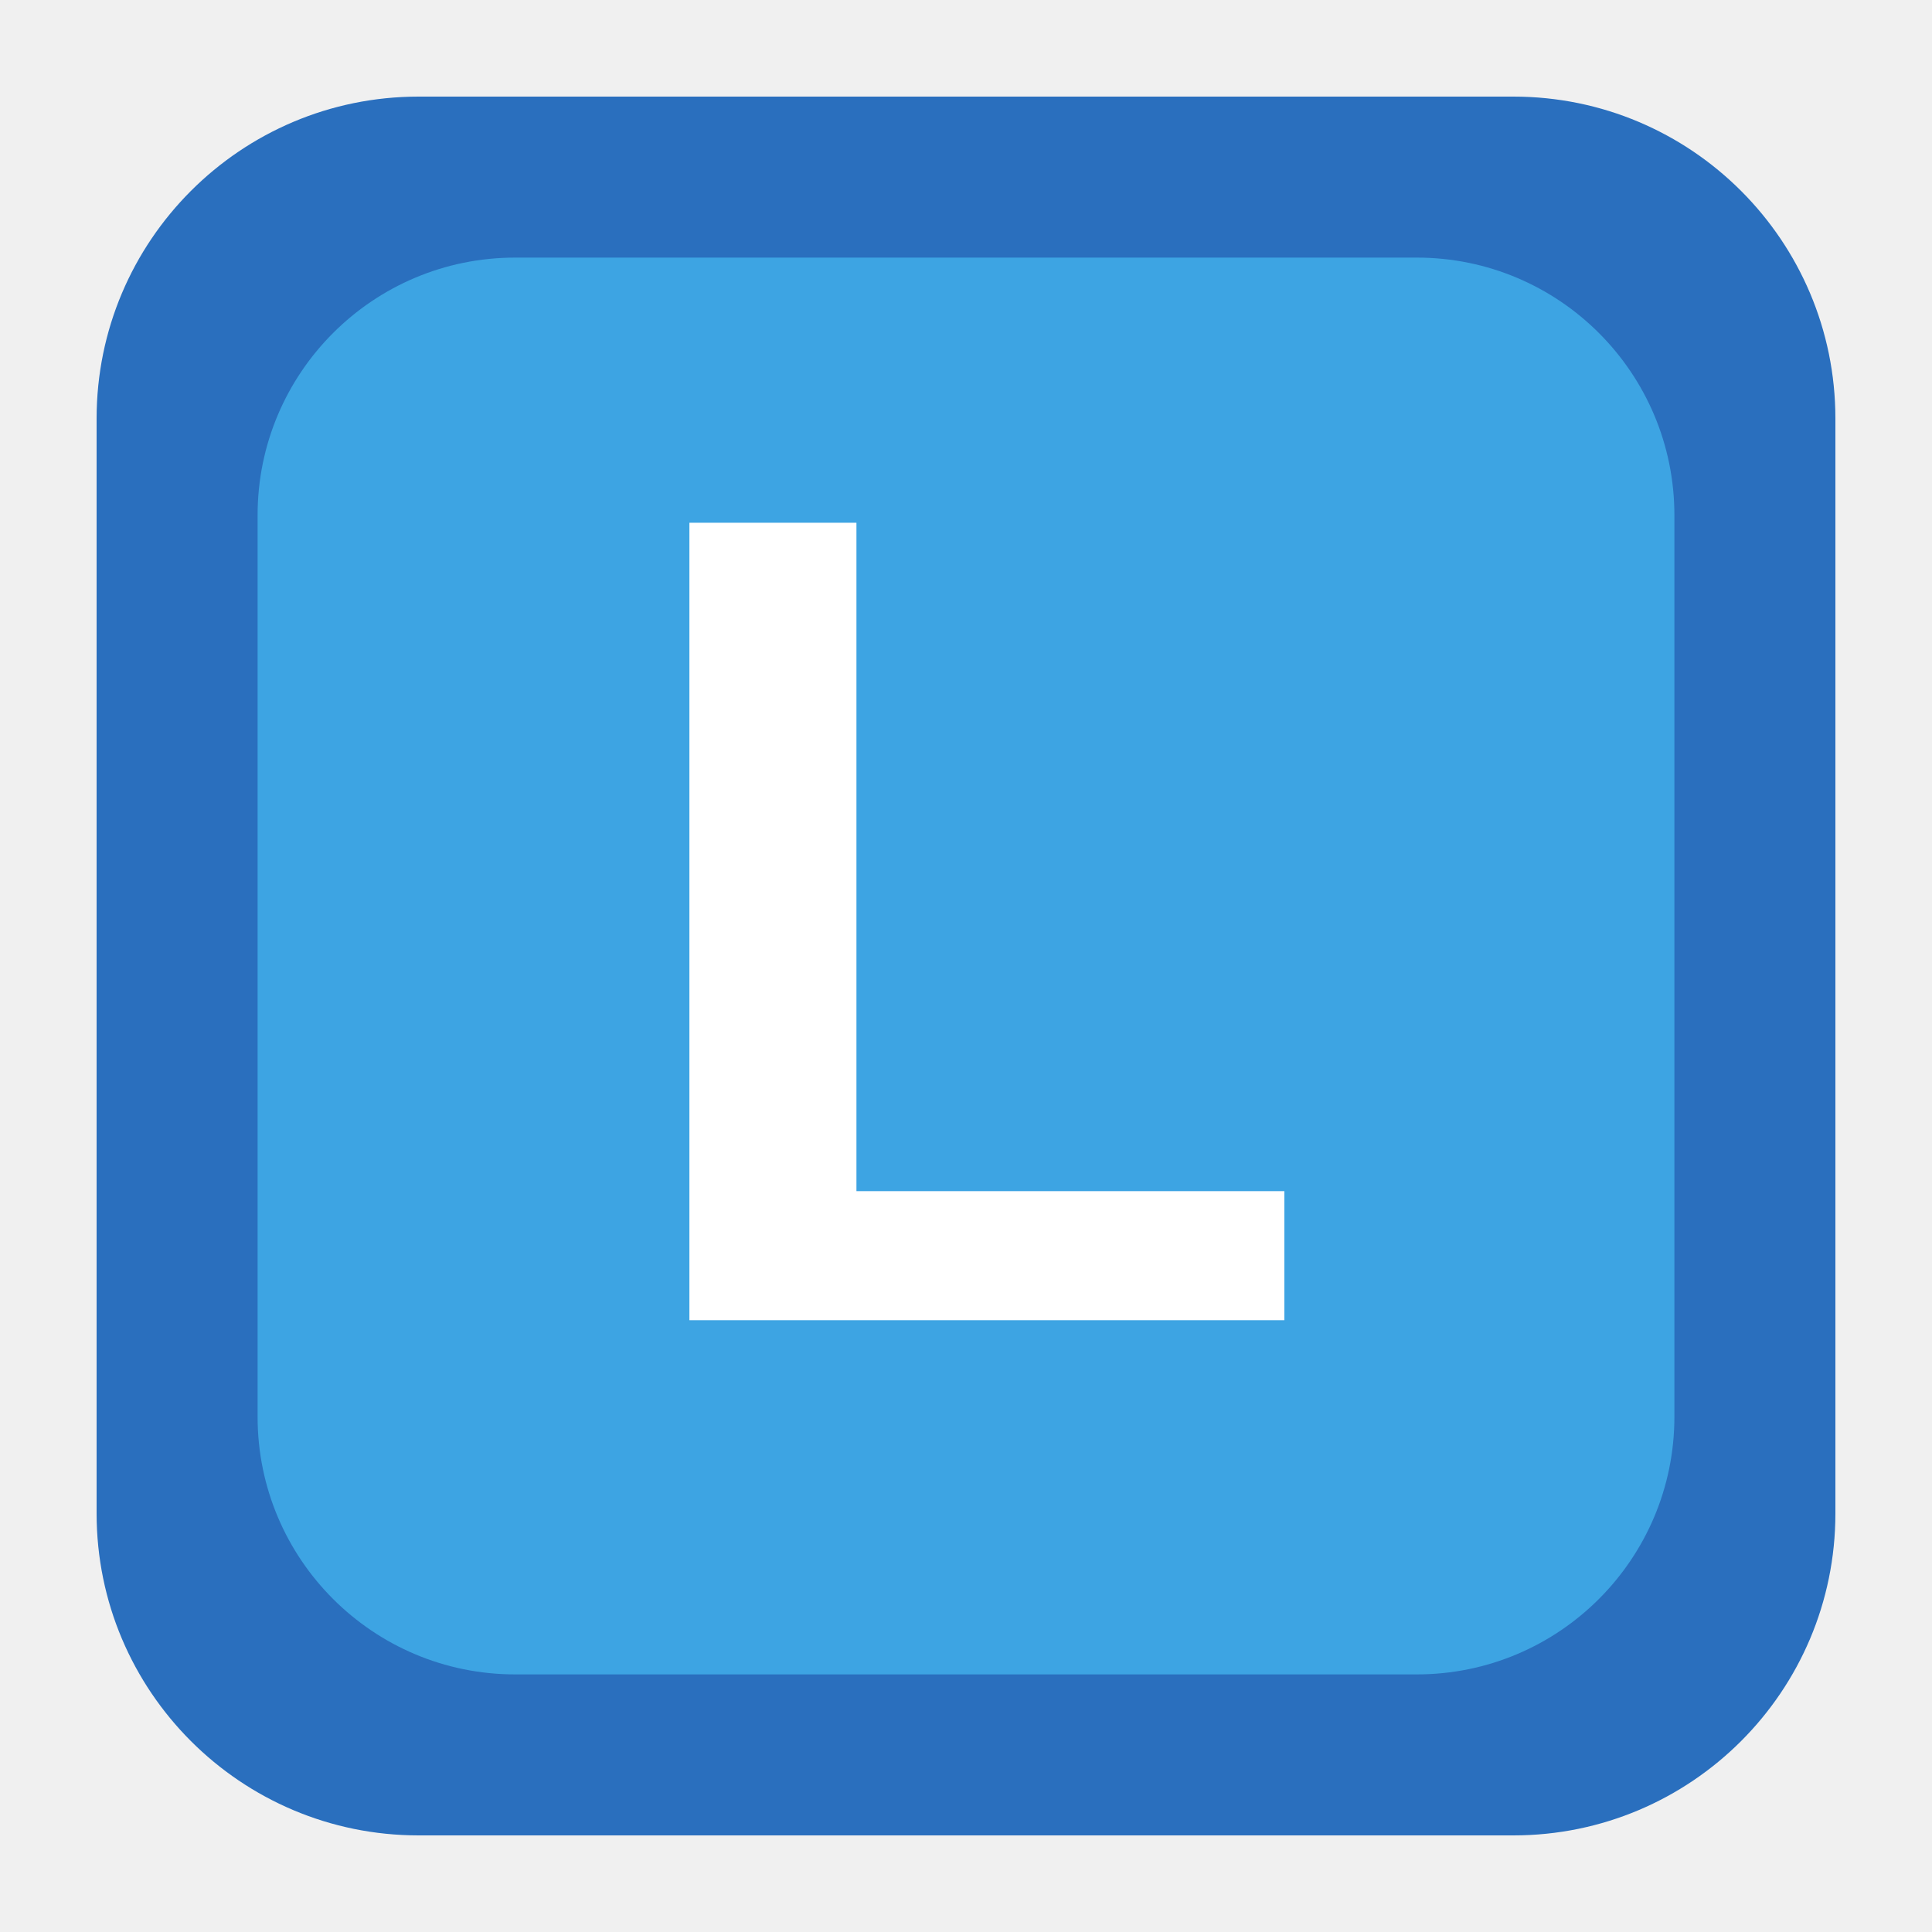
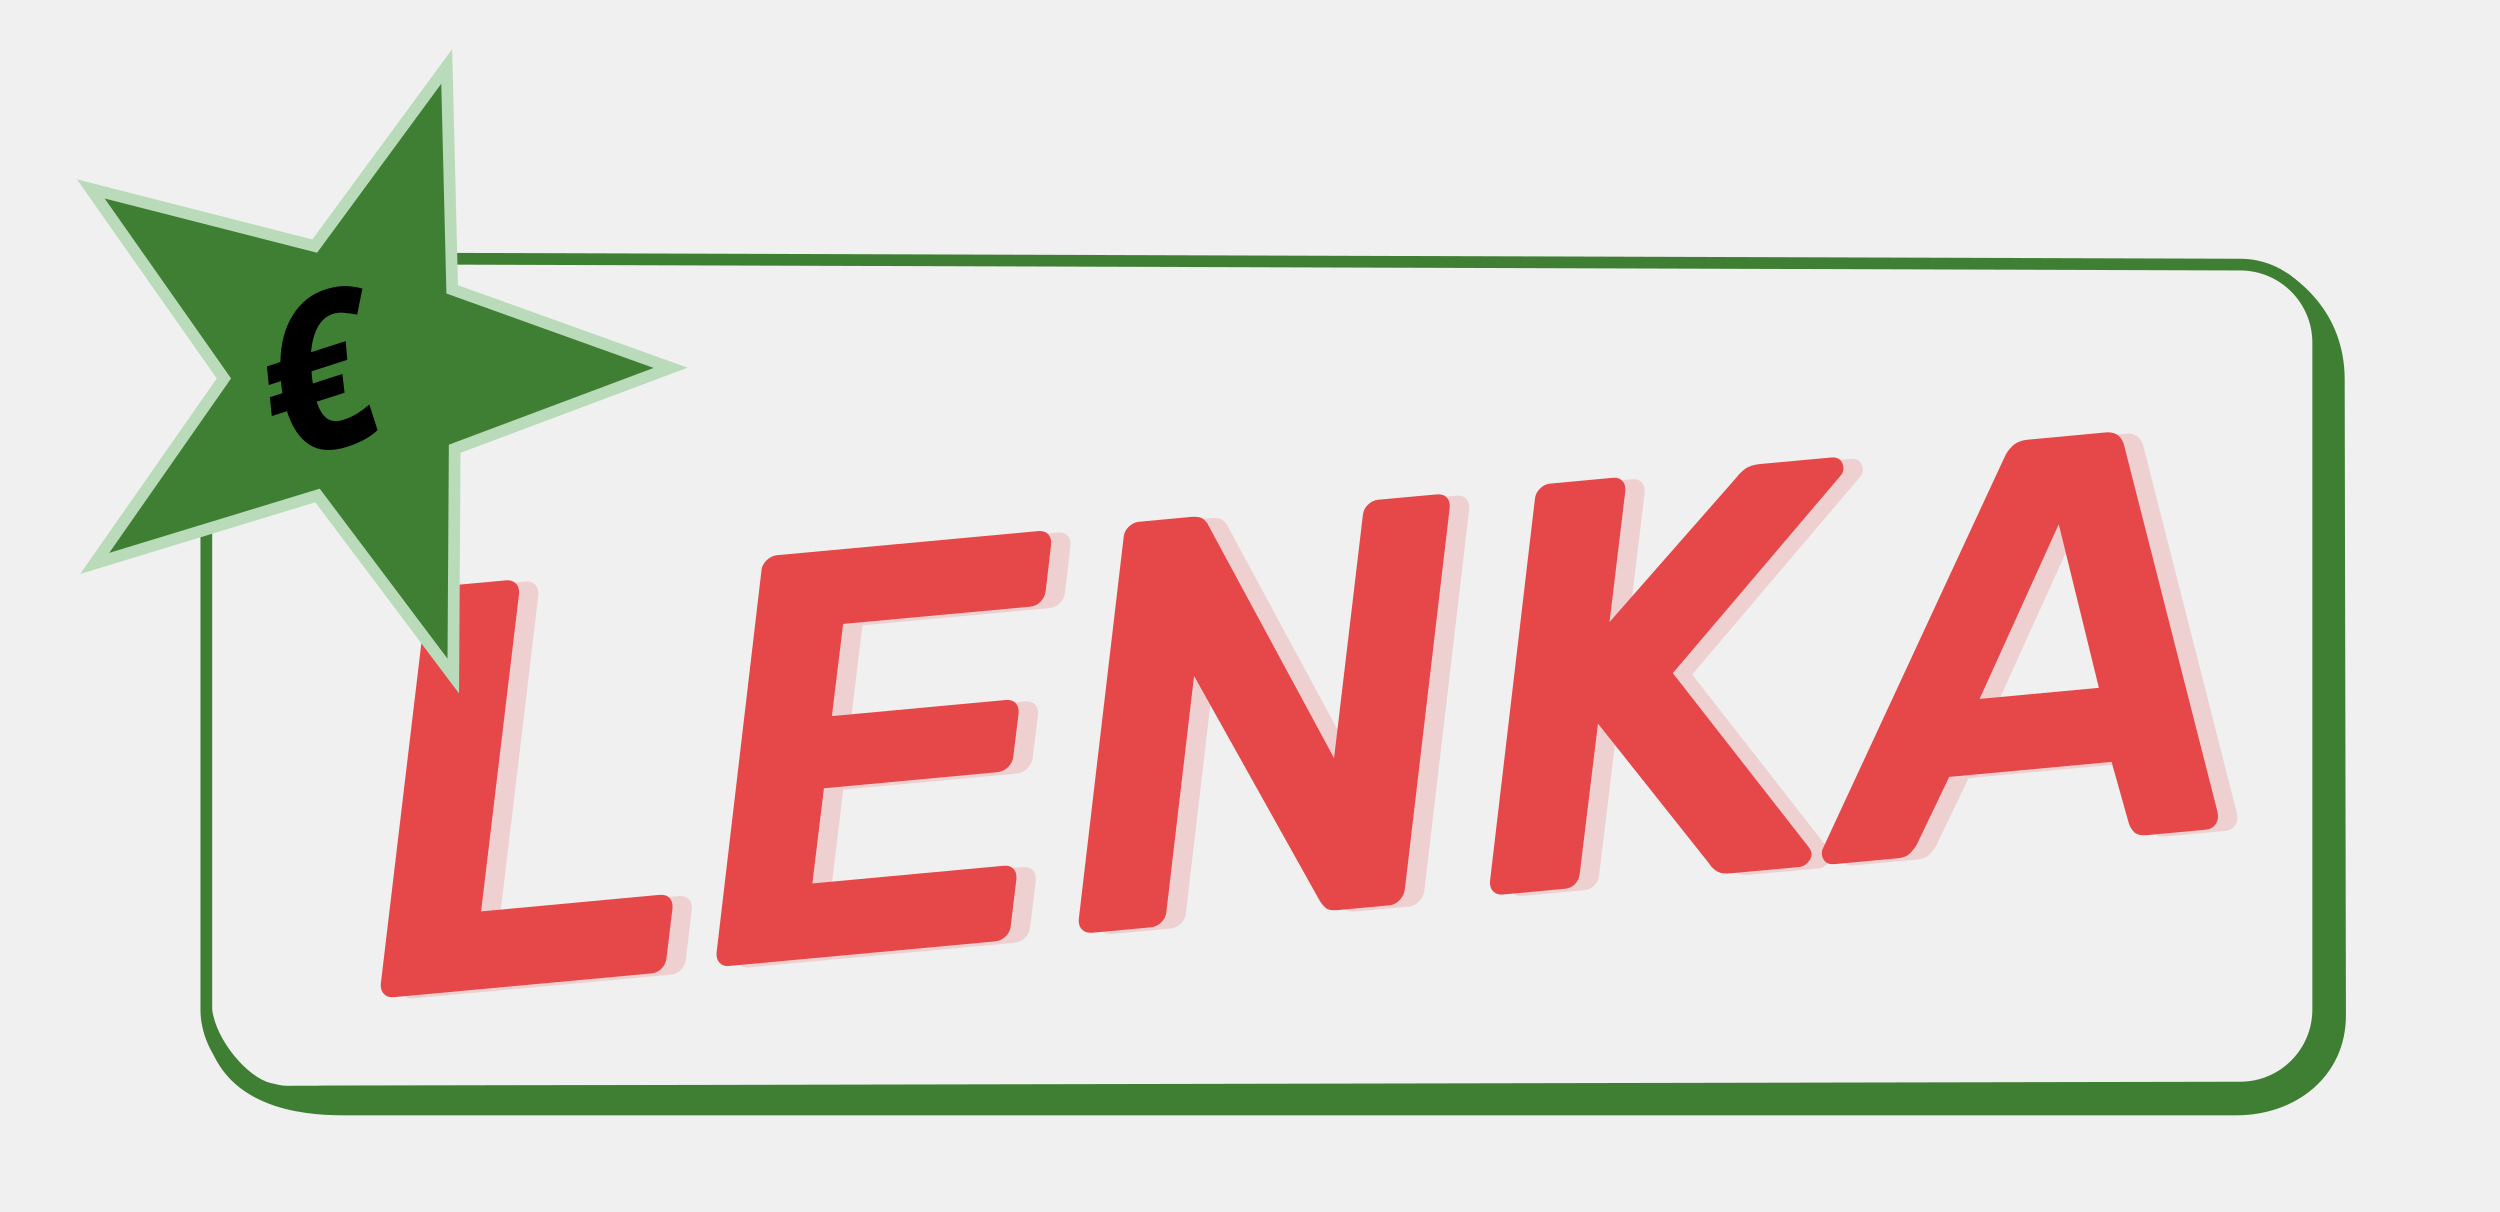
- <svg xmlns="http://www.w3.org/2000/svg" viewBox="0 0 120 120">
-   <rect x="6" y="6" width="108" height="108" rx="20" fill="#2a6fbe" />
-   <rect x="16" y="16" width="88" height="88" rx="16" fill="#3da4e3" />
-   <text x="60" y="82" font-family="Arial, sans-serif" font-weight="900" font-size="72" fill="#ffffff" text-anchor="middle">
-     L
+ <svg xmlns="http://www.w3.org/2000/svg" id="Camada_1" data-name="Camada 1" viewBox="0 0 160 77.52">
+   <defs>
+     <style>
+       .cls-3, .cls-4 {
+         fill: #3f7f33;
+       }
+ 
+       .cls-4 {
+         stroke: #badbba;
+         stroke-miterlimit: 10;
+         stroke-width: .75px;
+       }
+ 
+       .cls-5 {
+         opacity: .19;
+       }
+ 
+       .cls-2 {
+         font-family: RubikItalic-SemiBoldItalic, Rubik;
+         font-size: 13.62px;
+         font-style: italic;
+         font-variation-settings: 'wght' 600;
+         font-weight: 600;
+       }
+ 
+       .cls-6 {
+         fill: #e64748;
+       }
+     </style>
+   </defs>
+   <path class="cls-3" d="M148.22,20.79c.57.81-.06,2.45-.06,3.52v40.68c0,2.76-2.28,4.39-5.02,4.39l-122.6.11c-.95,0-.08.58-.84.11-.31.64-3.18-.18-6.04-2.11,1.87,4.08,7.41,3.89,8.84,3.89h120.63c3.84,0,7.01-2.53,7.01-6.39,0,0-.06-30.57-.08-40.7,0-4.43-3.16-6.41-3.62-6.77-.79-.1,2.56,3.3,1.77,3.27Z" />
+   <g class="cls-5">
+     <path class="cls-6" d="M26.43,63.9c-.25.02-.45-.04-.61-.2-.16-.16-.23-.38-.21-.65l2.91-24.43c.02-.28.13-.51.33-.7.19-.19.41-.3.66-.32l4.13-.38c.25-.02.45.04.61.2s.23.38.21.65l-2.43,20.34,11.43-1.06c.27-.02.48.04.63.2.15.16.21.38.19.65l-.38,3.16c-.02.28-.13.51-.31.7s-.41.3-.68.32l-16.48,1.52Z" />
+     <path class="cls-6" d="M47.92,61.92c-.25.02-.45-.04-.61-.2-.16-.16-.23-.38-.21-.65l2.87-24.43c.02-.28.14-.51.34-.7.2-.19.43-.3.68-.32l16.7-1.54c.27-.02.48.04.63.2.15.16.21.38.19.65l-.35,3.01c-.03.25-.14.47-.33.66-.19.19-.42.3-.69.32l-11.94,1.1-.72,5.9,11.13-1.03c.27-.02.48.04.63.2.15.16.21.38.19.65l-.34,2.78c-.03.25-.14.47-.33.66-.19.19-.42.3-.7.33l-11.09,1.03-.74,6.09,12.24-1.13c.27-.03.48.04.63.2.15.16.21.38.19.65l-.36,2.97c-.02.28-.13.51-.33.7-.19.19-.42.3-.7.32l-16.99,1.57Z" />
+     <path class="cls-6" d="M71.11,59.77c-.25.02-.45-.04-.61-.2-.16-.16-.23-.38-.21-.65l2.87-24.43c.02-.28.13-.51.33-.7s.42-.3.69-.32l3.32-.31c.37-.03.63.02.8.17.16.15.26.28.3.4l8.03,14.87,1.84-15.52c.02-.27.13-.51.33-.7.19-.19.42-.3.69-.32l3.72-.34c.27-.02.48.04.63.2.15.16.21.38.19.65l-2.87,24.43c-.03.25-.14.48-.33.68-.19.2-.41.32-.66.34l-3.35.31c-.37.03-.63-.03-.78-.19-.15-.16-.26-.29-.31-.38l-8.06-14.42-1.77,15.07c-.02.28-.13.51-.33.7-.19.19-.42.3-.69.32l-3.76.35Z" />
+     <path class="cls-6" d="M97.42,57.34c-.25.02-.45-.04-.61-.2-.16-.16-.23-.38-.21-.65l2.87-24.43c.02-.28.13-.51.33-.7.19-.19.41-.3.66-.32l3.98-.37c.27-.03.48.04.63.2.15.16.21.38.19.65l-1.01,8.38,8.14-9.27c.11-.16.28-.33.51-.51.23-.18.56-.29.97-.33l4.57-.42c.37-.03.61.1.72.4.11.3.07.56-.13.77l-10.73,12.63,8.69,11.13c.23.3.25.59.06.85-.19.27-.41.41-.68.43l-4.35.4c-.39.04-.7,0-.91-.14-.21-.13-.36-.28-.45-.44l-7.15-9-1.16,9.55c-.02.28-.12.51-.29.7-.17.19-.39.29-.66.32l-3.98.37Z" />
+     <path class="cls-6" d="M118.58,55.38c-.29.03-.51-.08-.64-.31-.13-.23-.14-.48-.01-.74l11.59-24.97c.12-.28.3-.54.53-.75s.55-.35.97-.39l4.94-.46c.39-.04.68.04.88.22.19.18.31.4.36.67l5.95,23.35c.08.34.04.62-.11.83-.15.21-.37.33-.64.35l-3.76.35c-.37.03-.64-.03-.8-.18-.16-.16-.28-.35-.35-.56l-1.11-3.95-10.39.96-2.09,4.36c-.11.18-.25.36-.43.54s-.44.28-.79.31l-4.09.38ZM127.94,44.81l7.63-.71-2.57-10.47-5.06,11.17Z" />
+   </g>
+   <g>
+     <path class="cls-6" d="M25.19,63.82c-.25.02-.45-.04-.61-.2-.16-.16-.23-.38-.21-.65l2.91-24.43c.02-.28.13-.51.33-.7.19-.19.41-.3.66-.32l4.13-.38c.25-.02.45.04.61.2s.23.38.21.65l-2.43,20.34,11.43-1.06c.27-.02.48.04.63.2.15.16.21.38.19.65l-.38,3.16c-.02.28-.13.51-.31.7s-.41.3-.68.32l-16.48,1.52Z" />
+     <path class="cls-6" d="M46.68,61.83c-.25.02-.45-.04-.61-.2-.16-.16-.23-.38-.21-.65l2.87-24.43c.02-.28.14-.51.34-.7.2-.19.43-.3.68-.32l16.7-1.54c.27-.02.48.04.63.2.15.16.21.38.19.65l-.35,3.01c-.03.25-.14.47-.33.66-.19.19-.42.3-.69.32l-11.94,1.1-.72,5.9,11.13-1.03c.27-.02.48.04.63.2.15.16.21.38.19.65l-.34,2.78c-.03.25-.14.47-.33.66-.19.19-.42.3-.7.33l-11.09,1.03-.74,6.09,12.24-1.13c.27-.03.48.04.63.2.15.16.21.38.19.65l-.36,2.97c-.02.28-.13.51-.33.7-.19.19-.42.3-.7.32l-16.99,1.57Z" />
+     <path class="cls-6" d="M69.86,59.69c-.25.02-.45-.04-.61-.2-.16-.16-.23-.38-.21-.65l2.87-24.43c.02-.28.13-.51.33-.7s.42-.3.69-.32l3.32-.31c.37-.03.63.02.8.17.16.15.26.28.3.4l8.03,14.87,1.84-15.52c.02-.27.13-.51.33-.7.19-.19.42-.3.69-.32l3.72-.34c.27-.02.48.04.63.2.15.16.21.38.19.65l-2.87,24.43c-.03.25-.14.48-.33.68-.19.2-.41.32-.66.34l-3.35.31c-.37.03-.63-.03-.78-.19-.15-.16-.26-.29-.31-.38l-8.06-14.42-1.77,15.07c-.02.28-.13.51-.33.7-.19.19-.42.3-.69.32l-3.76.35Z" />
+     <path class="cls-6" d="M96.18,57.25c-.25.02-.45-.04-.61-.2-.16-.16-.23-.38-.21-.65l2.87-24.43c.02-.28.13-.51.33-.7.19-.19.41-.3.66-.32l3.98-.37c.27-.03.48.04.63.2.15.16.21.38.19.65l-1.01,8.38,8.14-9.27c.11-.16.28-.33.51-.51.23-.18.56-.29.97-.33l4.57-.42c.37-.03.61.1.72.4.11.3.07.56-.13.77l-10.73,12.63,8.69,11.13c.23.3.25.59.06.85-.19.27-.41.41-.68.43l-4.35.4c-.39.04-.7,0-.91-.14-.21-.13-.36-.28-.45-.44l-7.15-9-1.16,9.55c-.02.28-.12.51-.29.7-.17.19-.39.29-.66.32l-3.98.37Z" />
+     <path class="cls-6" d="M117.34,55.3c-.29.03-.51-.08-.64-.31-.13-.23-.14-.48-.01-.74l11.59-24.97c.12-.28.3-.54.53-.75s.55-.35.97-.39l4.94-.46c.39-.04.68.04.88.22.19.18.31.4.36.67l5.95,23.35c.08.34.04.62-.11.83-.15.21-.37.33-.64.35l-3.76.35c-.37.03-.64-.03-.8-.18-.16-.16-.28-.35-.35-.56l-1.11-3.95-10.39.96-2.09,4.36c-.11.18-.25.36-.43.54s-.44.28-.79.31l-4.09.38ZM126.7,44.73l7.63-.71-2.57-10.47-5.06,11.17Z" />
+   </g>
+   <path class="cls-3" d="M143.38,16.56l-116.03-.38c-.07.26-.17.51-.28.75l116.3.38c2.55,0,4.62,2.07,4.62,4.62v42.68c0,2.55-2.07,4.62-4.62,4.62l-125.02.26c-.35,0-.7-.1-1.04-.18-1.46-.36-3.48-2.71-3.73-4.7V28.21c-.25-.04-.5-.1-.75-.18v36.59c0,2.96,2.63,5.72,5.3,5.74,30.94.17,125.24-.36,125.24-.36,2.96,0,5.38-2.41,5.38-5.38V21.94c0-2.97-2.41-5.38-5.38-5.38Z" />
+   <polygon class="cls-3" points="20.14 15.75 28.59 4.25 28.94 18.52 42.92 23.54 29.1 28.72 29.01 43.27 20.32 31.71 6.06 36.06 14.33 24.22 5.81 12.09 20.14 15.75" />
+   <polygon class="cls-4" points="20.14 15.75 28.59 4.25 28.94 18.52 42.92 23.54 29.1 28.72 29.01 43.27 20.32 31.71 6.06 36.06 14.33 24.22 5.81 12.09 20.14 15.75" />
+   <text class="cls-2" transform="translate(18.12 29.76) rotate(-17.78)">
+     <tspan x="0" y="0">€</tspan>
  </text>
</svg>
